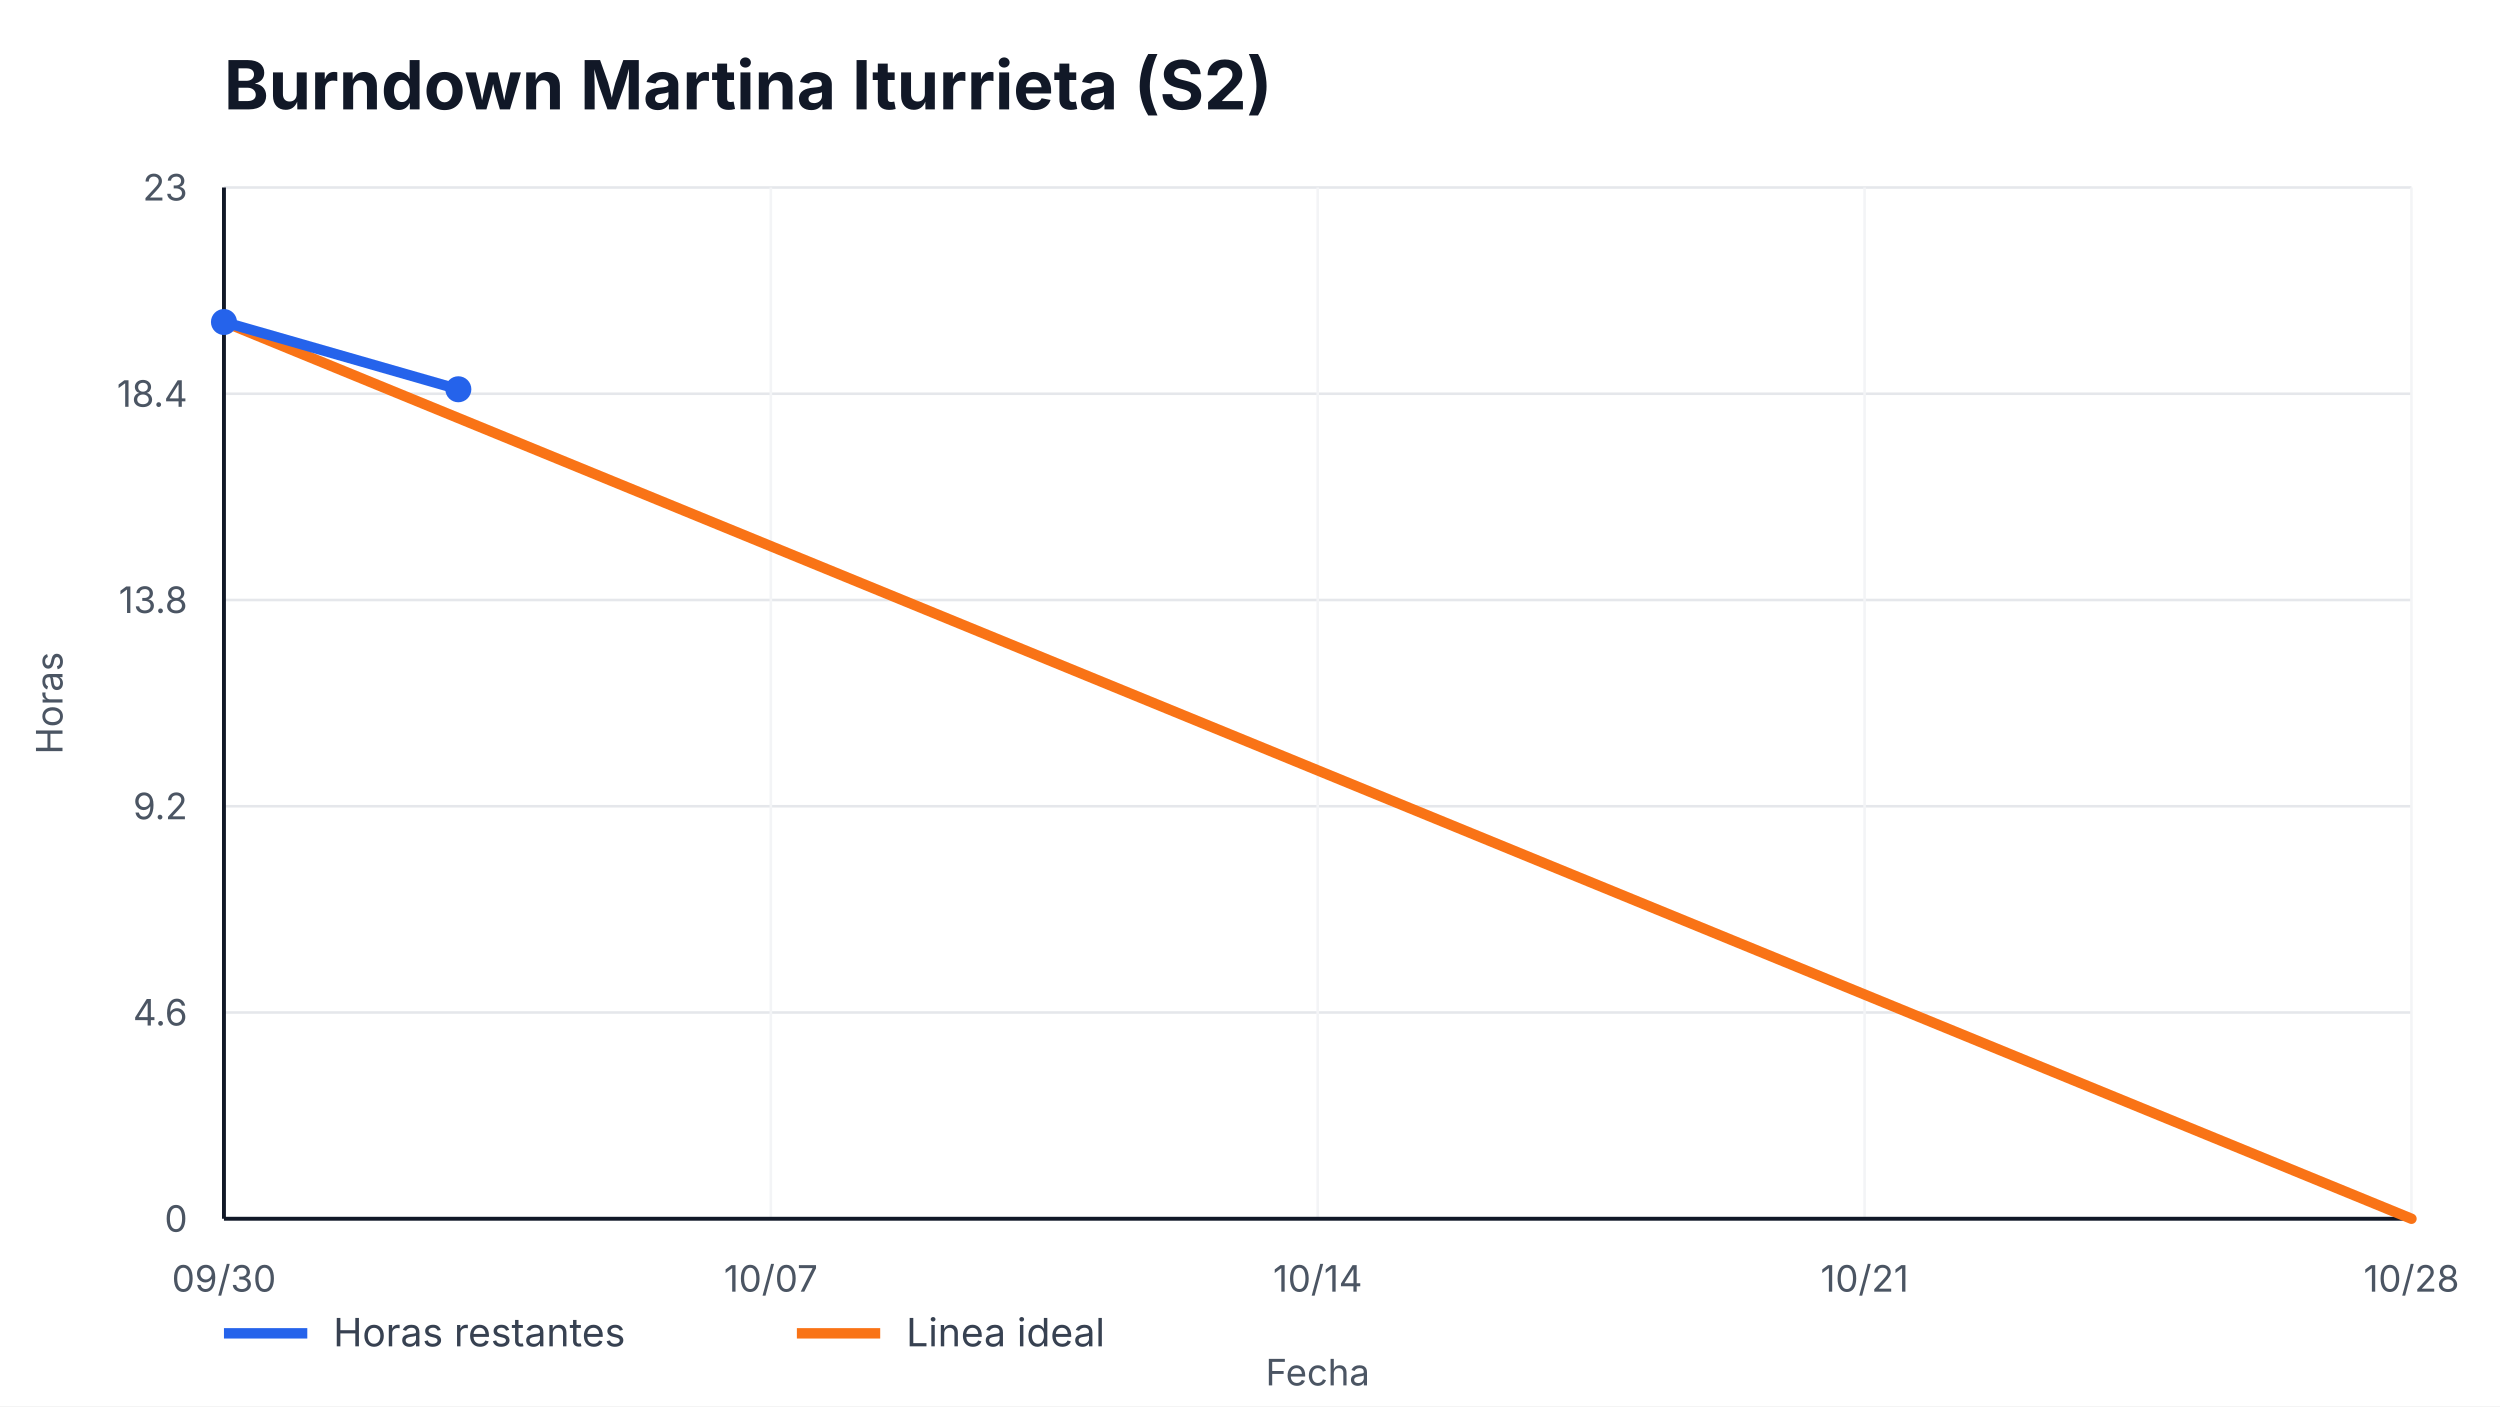
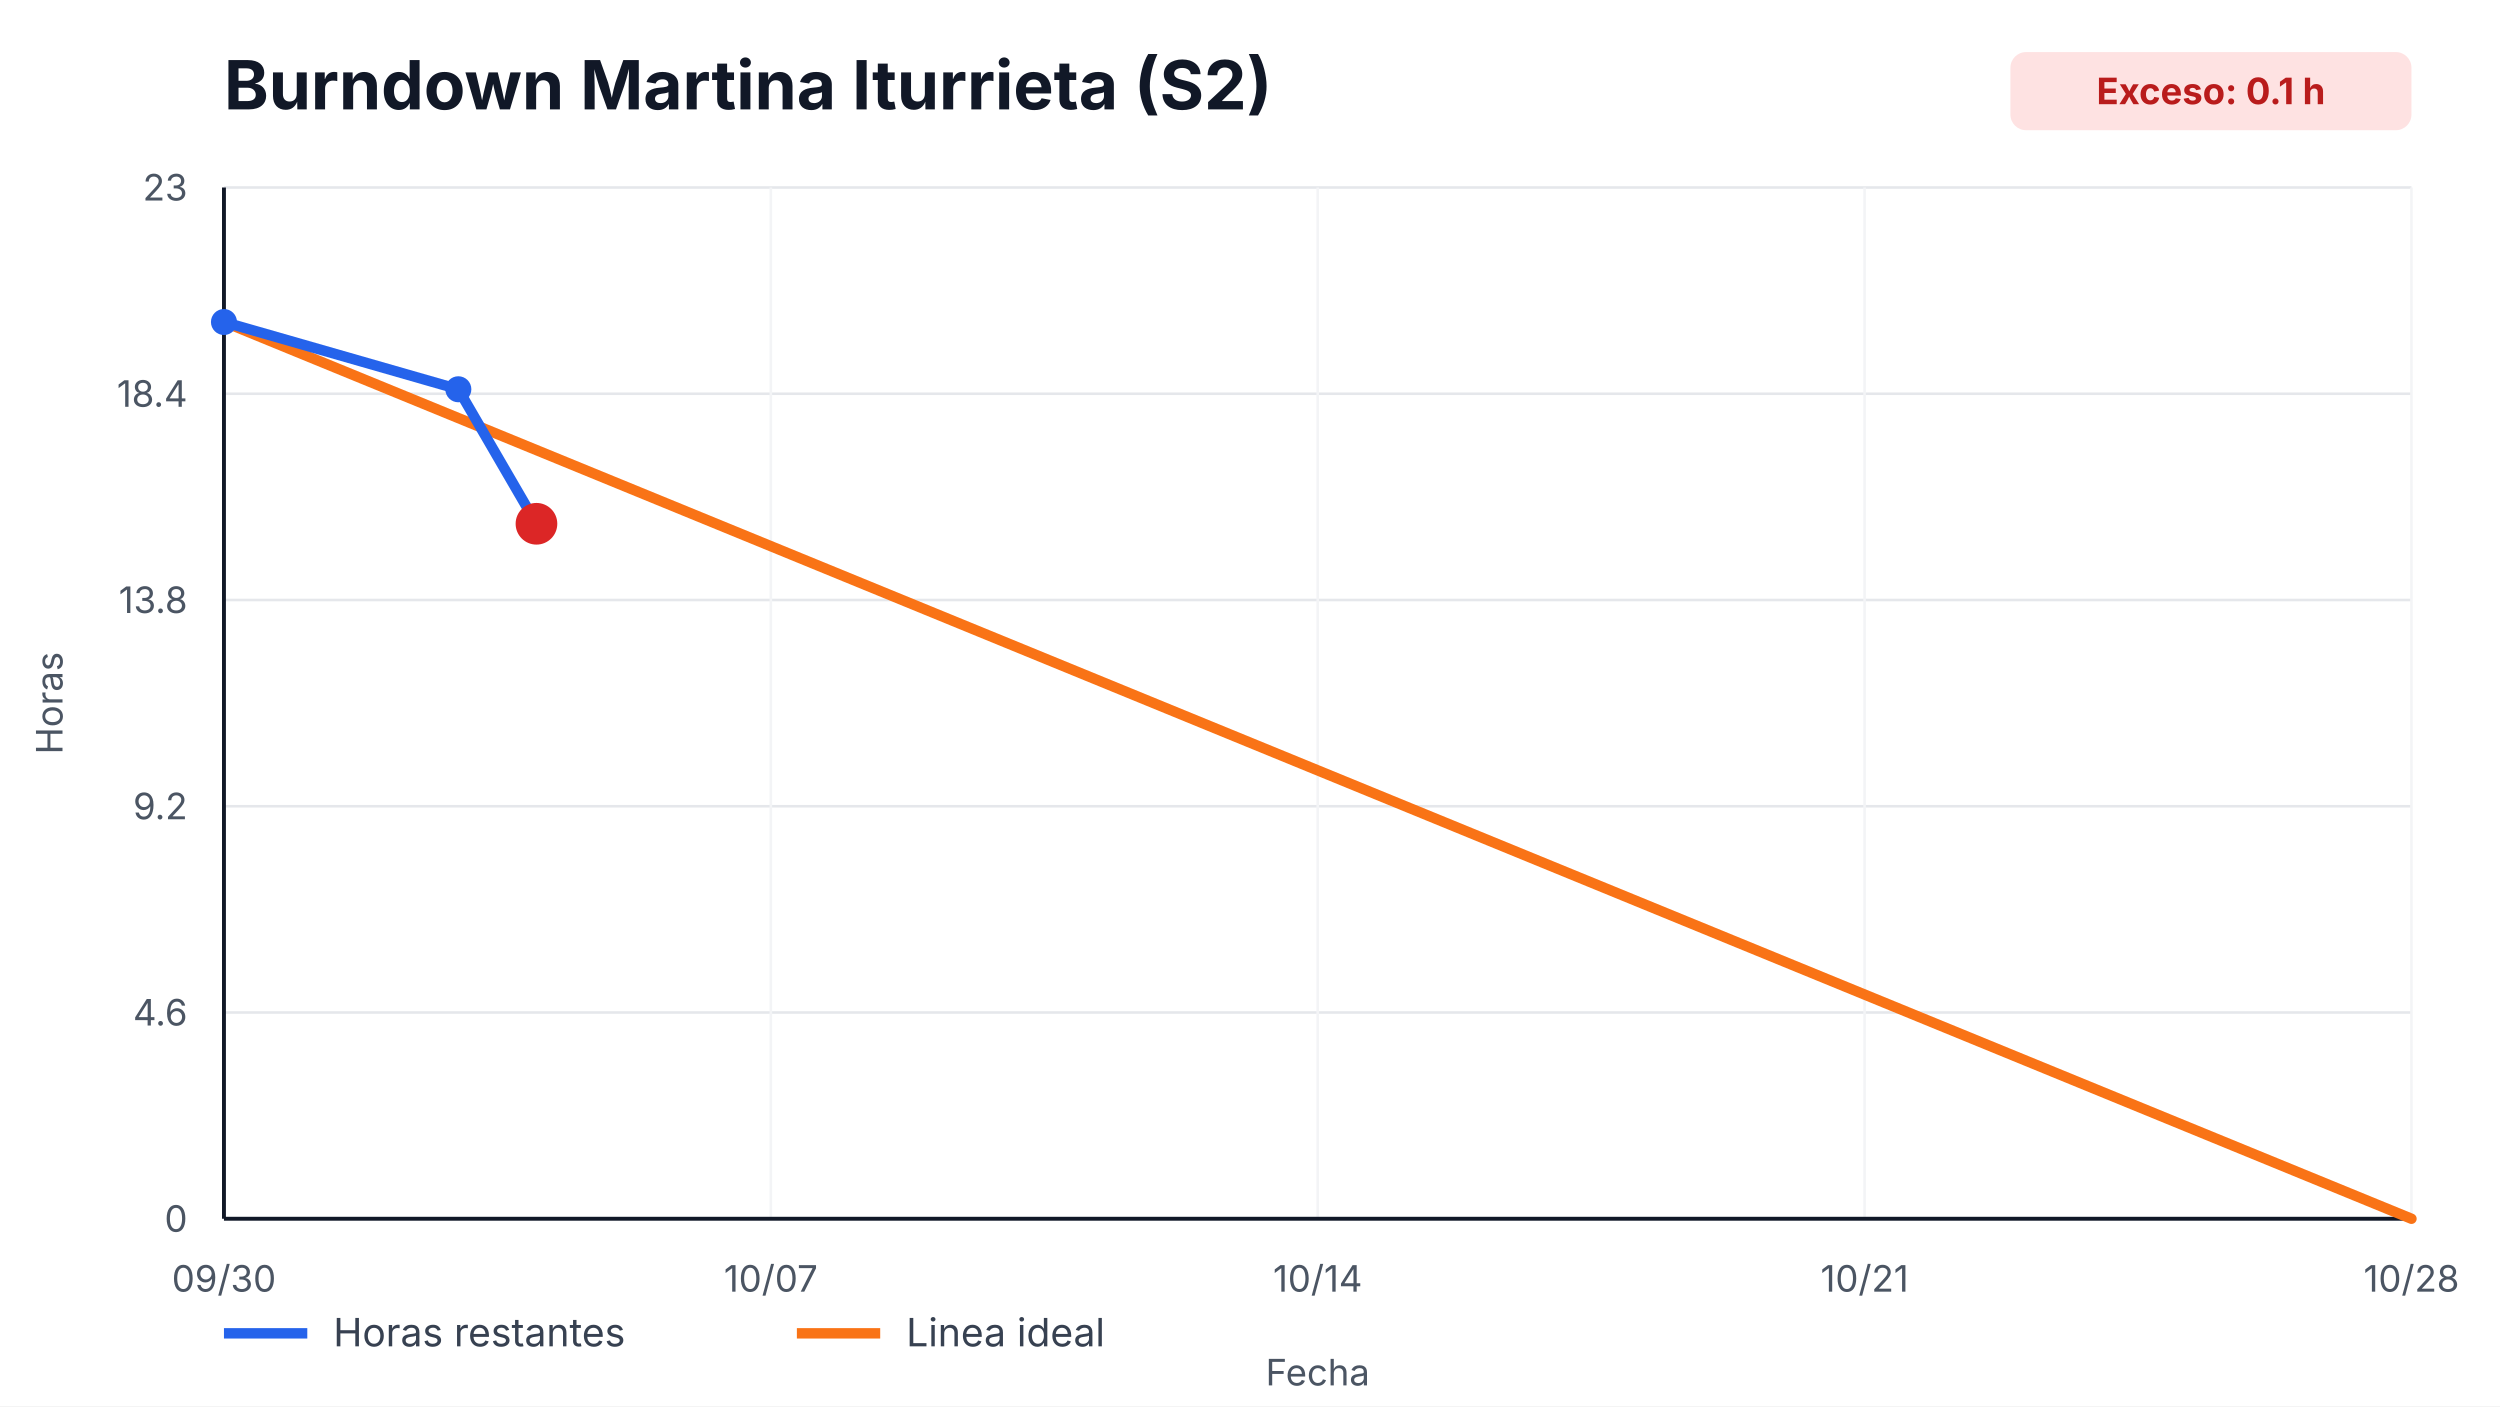
<svg xmlns="http://www.w3.org/2000/svg" width="960" height="540" viewBox="0 0 960 540" role="img" aria-label="Burndown Martina Iturrieta (S2)">
  <style>
    text { font-family: -apple-system, BlinkMacSystemFont, "Segoe UI", sans-serif; fill: #111827; }
    .title { font-size: 26px; font-weight: 700; }
    .axis { font-size: 14px; fill: #4b5563; }
    .legend { font-size: 15px; fill: #374151; }
    .overrun { font-size: 14px; font-weight: 700; fill: #b91c1c; }
  </style>
  <rect width="100%" height="100%" fill="#ffffff" />
  <text x="86" y="42" class="title">Burndown Martina Iturrieta (S2)</text>
+   <rect x="772" y="20" width="154" height="30" rx="6" fill="#fee2e2" />
+   <text x="849" y="40" text-anchor="middle" class="overrun">Exceso: 0.1 h</text>
  <g>
    <line x1="86" y1="468.00" x2="926" y2="468.00" stroke="#e5e7eb" />
    <line x1="86" y1="388.80" x2="926" y2="388.80" stroke="#e5e7eb" />
    <line x1="86" y1="309.60" x2="926" y2="309.60" stroke="#e5e7eb" />
    <line x1="86" y1="230.40" x2="926" y2="230.40" stroke="#e5e7eb" />
    <line x1="86" y1="151.20" x2="926" y2="151.20" stroke="#e5e7eb" />
    <line x1="86" y1="72.00" x2="926" y2="72.00" stroke="#e5e7eb" />
  </g>
  <g>
    <line x1="86.00" y1="72" x2="86.00" y2="468" stroke="#f3f4f6" />
    <text x="86.00" y="496" text-anchor="middle" class="axis">09/30</text>
    <line x1="296.00" y1="72" x2="296.00" y2="468" stroke="#f3f4f6" />
    <text x="296.00" y="496" text-anchor="middle" class="axis">10/07</text>
    <line x1="506.00" y1="72" x2="506.00" y2="468" stroke="#f3f4f6" />
    <text x="506.00" y="496" text-anchor="middle" class="axis">10/14</text>
    <line x1="716.00" y1="72" x2="716.00" y2="468" stroke="#f3f4f6" />
    <text x="716.00" y="496" text-anchor="middle" class="axis">10/21</text>
    <line x1="926.00" y1="72" x2="926.00" y2="468" stroke="#f3f4f6" />
    <text x="926.00" y="496" text-anchor="middle" class="axis">10/28</text>
  </g>
  <line x1="86" y1="468" x2="926" y2="468" stroke="#111827" stroke-width="1.5" />
  <line x1="86" y1="72" x2="86" y2="468" stroke="#111827" stroke-width="1.5" />
  <g>
    <text x="72" y="473.00" text-anchor="end" class="axis">0</text>
    <text x="72" y="393.80" text-anchor="end" class="axis">4.6</text>
    <text x="72" y="314.60" text-anchor="end" class="axis">9.2</text>
    <text x="72" y="235.40" text-anchor="end" class="axis">13.8</text>
    <text x="72" y="156.20" text-anchor="end" class="axis">18.4</text>
    <text x="72" y="77.00" text-anchor="end" class="axis">23</text>
  </g>
  <polyline points="86.00,123.65 926.00,468.00" fill="none" stroke="#f97316" stroke-width="4" stroke-linecap="round" />
-   <polyline points="86.00,123.65 176.00,149.48" fill="none" stroke="#2563eb" stroke-width="4" stroke-linecap="round" stroke-linejoin="round" />
+   <polyline points="86.00,123.65 176.00,149.48 206.00,201.13" fill="none" stroke="#2563eb" stroke-width="4" stroke-linecap="round" stroke-linejoin="round" />
  <g>
    <circle cx="86.00" cy="123.65" r="5" fill="#2563eb" />
    <circle cx="176.00" cy="149.48" r="5" fill="#2563eb" />
+     <circle cx="206.00" cy="201.13" r="5" fill="#2563eb" />
  </g>
+   <circle cx="206.00" cy="201.13" r="8" fill="#dc2626" />
  <line x1="86" y1="512" x2="118" y2="512" stroke="#2563eb" stroke-width="4" />
  <text x="128" y="517" class="legend">Horas restantes</text>
  <line x1="306" y1="512" x2="338" y2="512" stroke="#f97316" stroke-width="4" />
  <text x="348" y="517" class="legend">Linea ideal</text>
  <text x="506.0" y="532" text-anchor="middle" class="axis">Fecha</text>
  <text x="24" y="270.0" transform="rotate(-90 24,270.0)" text-anchor="middle" class="axis">Horas</text>
</svg>
